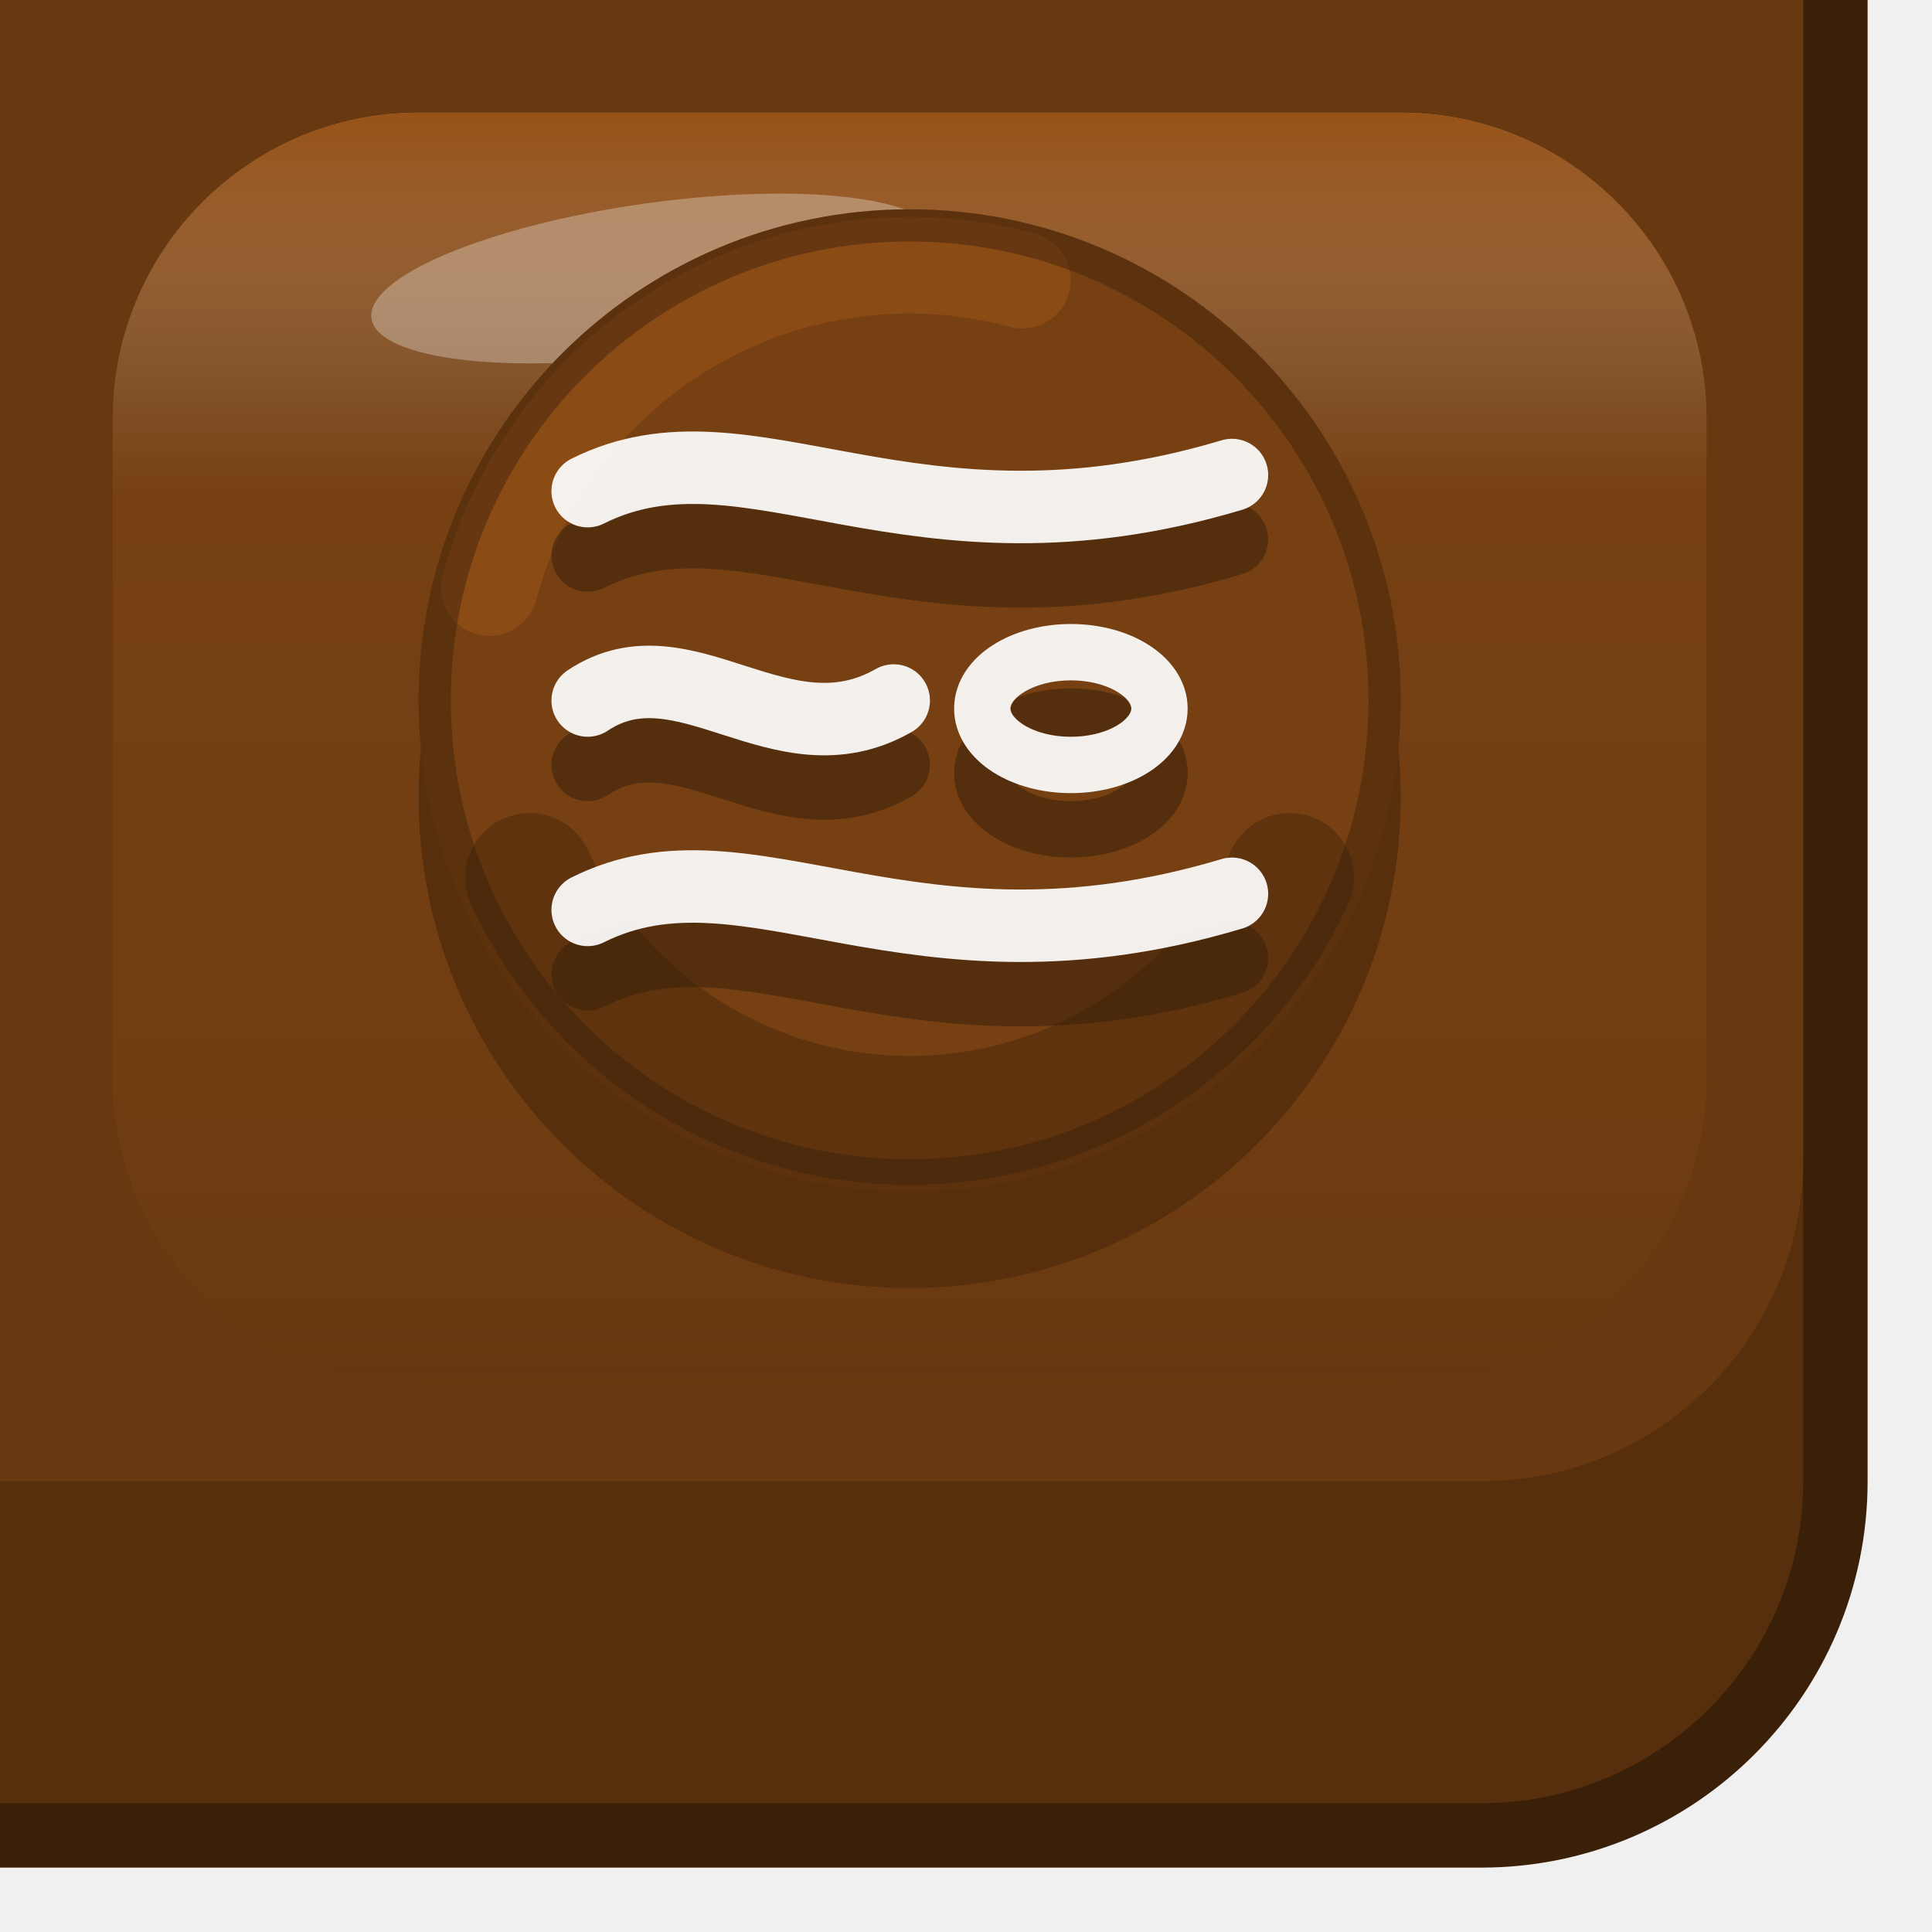
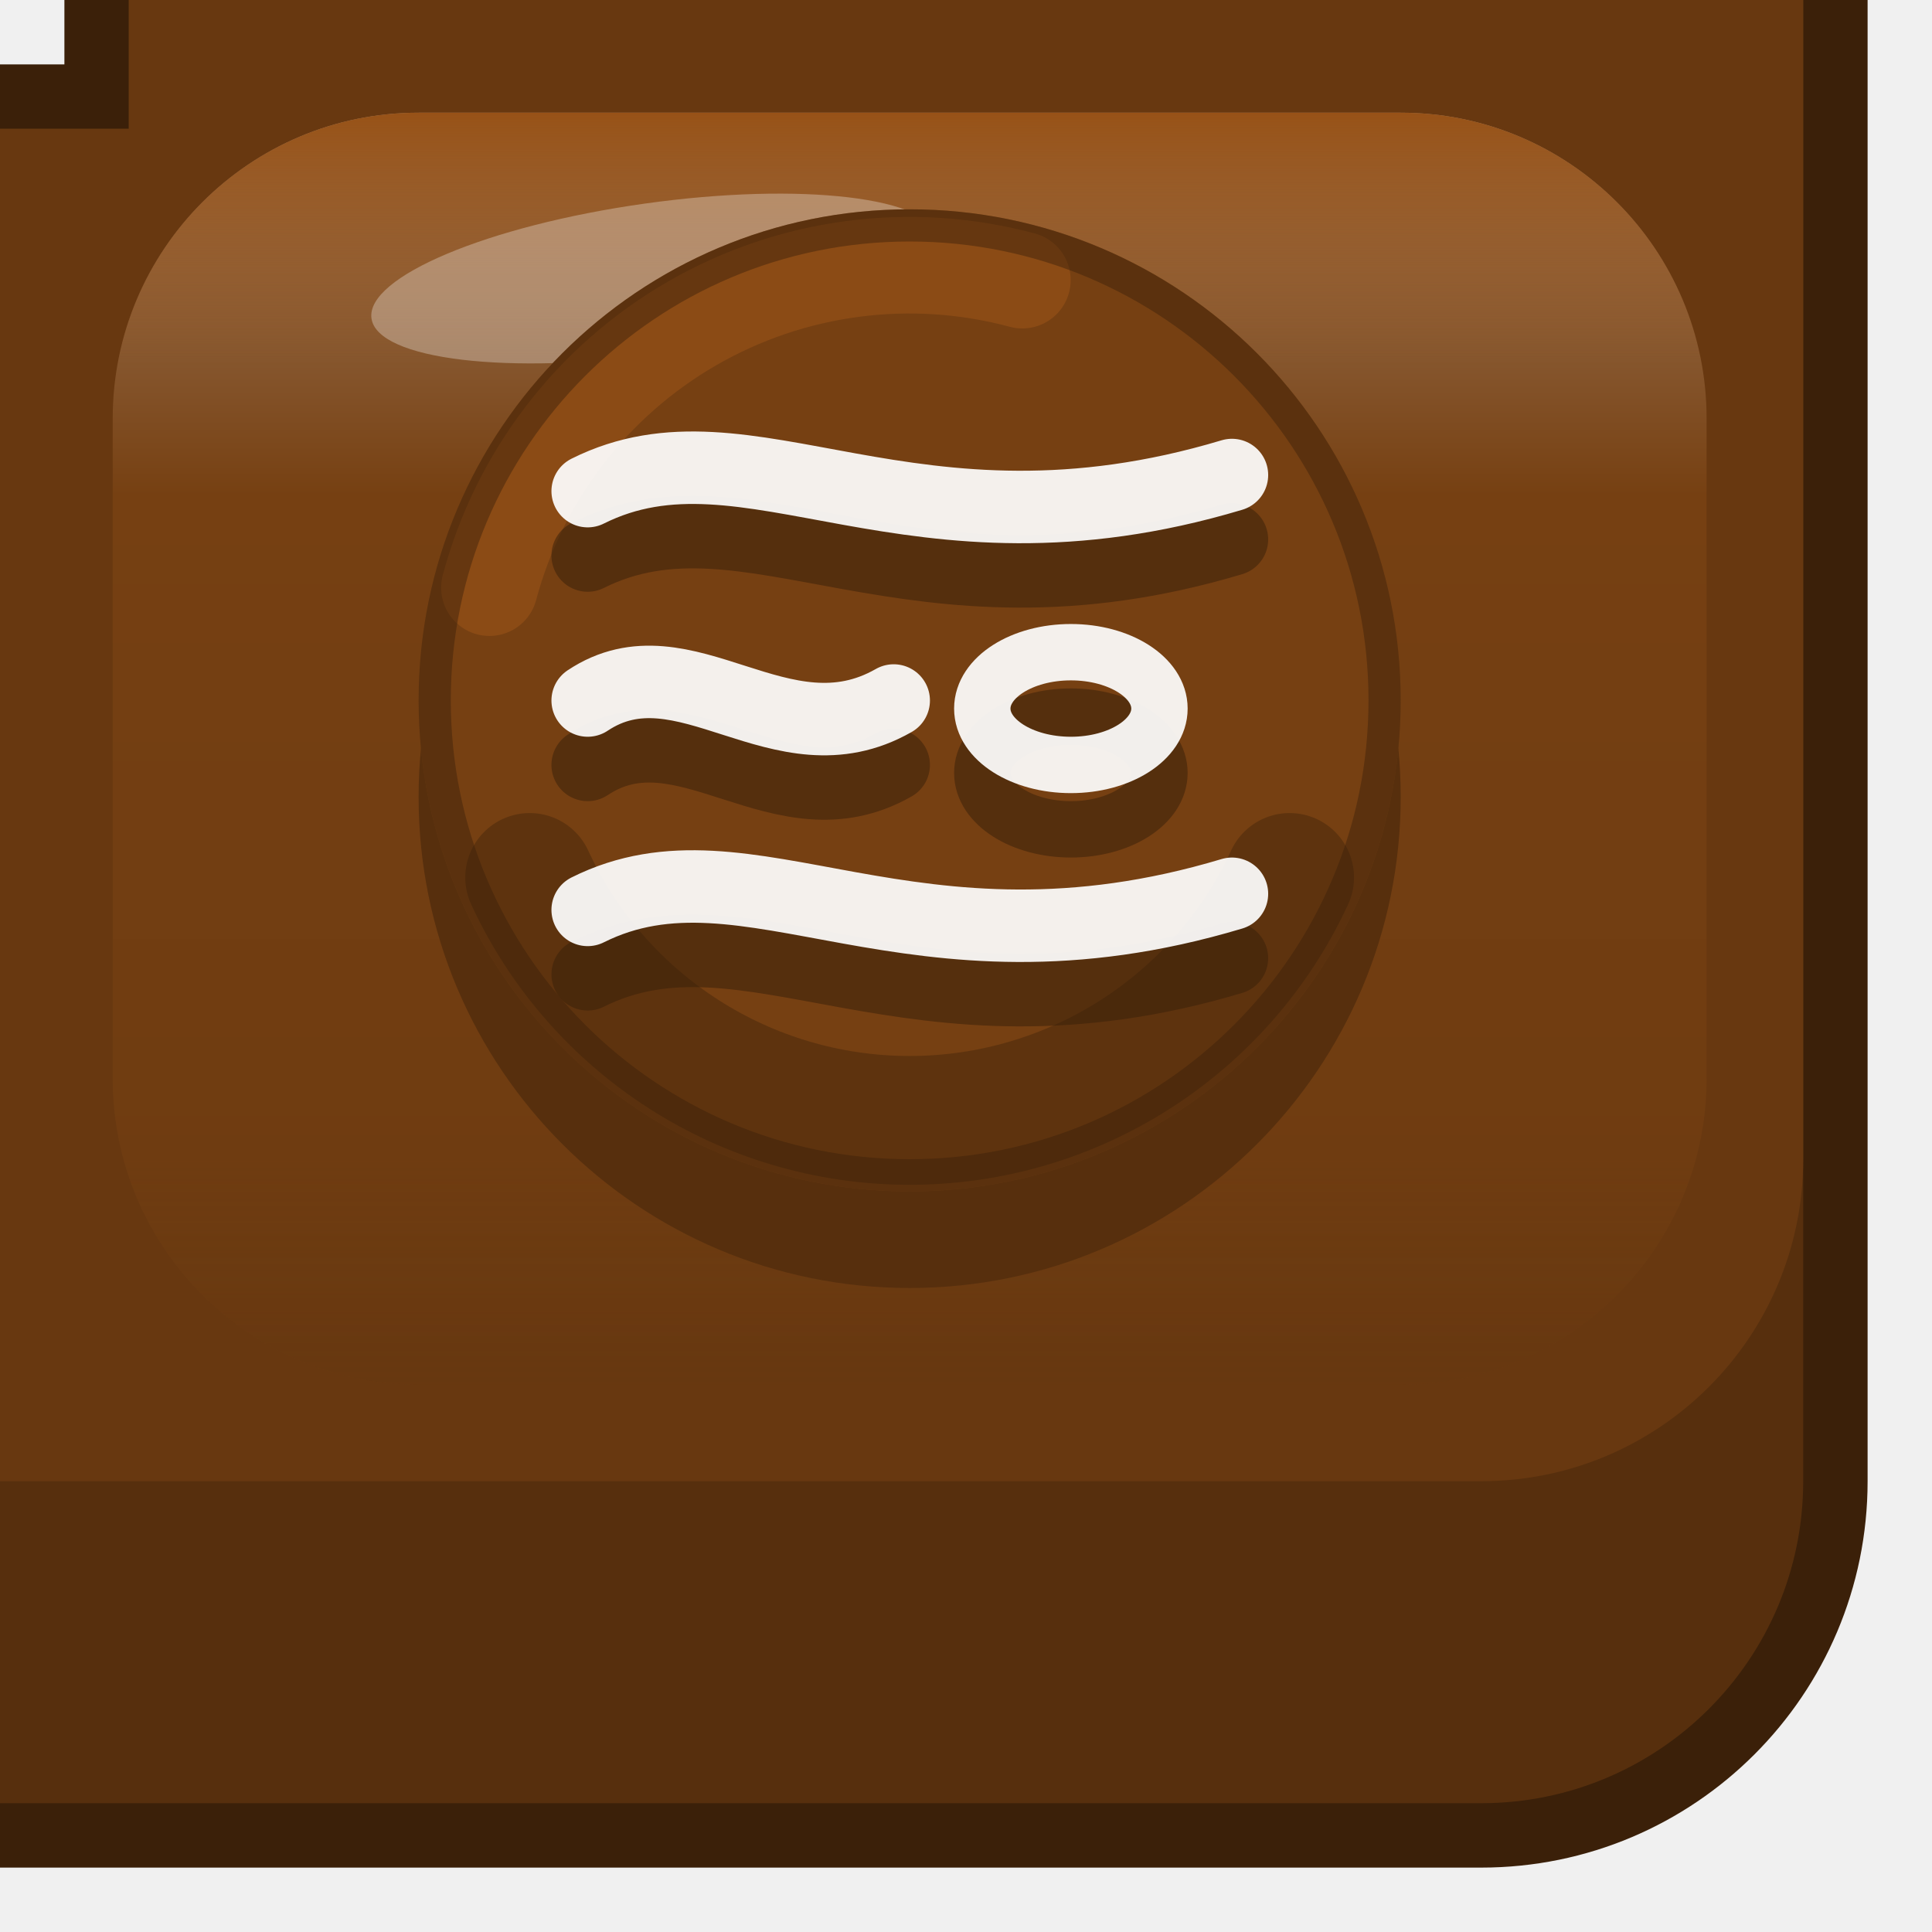
<svg xmlns="http://www.w3.org/2000/svg" width="120" height="120" viewBox="120 120 120 120" data-scale="1.5" data-pivot="0.5 0.5" data-anchor="0.4708 0.6375" data-stud="61" data-sym="50">
  <defs>
    <linearGradient id="pg0" x1="0" y1="0" x2="0" y2="1">
      <stop offset="0" stop-color="#A27D5E" />
      <stop offset="0.3" stop-color="#764012" />
      <stop offset="1" stop-color="#6D3B11" />
    </linearGradient>
    <linearGradient id="pb1" x1="0" y1="0" x2="0" y2="1">
      <stop offset="0" stop-color="#975217" />
      <stop offset="1" stop-color="#975217" stop-opacity="0" />
    </linearGradient>
    <linearGradient id="ps2" x1="0" y1="0" x2="0" y2="1">
      <stop offset="0" stop-color="#572F0D" stop-opacity="0" />
      <stop offset="1" stop-color="#572F0D" stop-opacity="0.28" />
    </linearGradient>
  </defs>
-   <path d="M212 236L28 236A24 24 0 0 1 4 212L4 28A24 24 0 0 1 28 4L212 4A24 24 0 0 1 236 28L236 212A24 24 0 0 1 212 236Z" fill="#3B2009" />
-   <path d="M212 232L28 232A20 20 0 0 1 8 212L8 28A20 20 0 0 1 28 8L212 8A20 20 0 0 1 232 28L232 212A20 20 0 0 1 212 232Z" fill="#572F0D" />
-   <path d="M212 212L28 212A20 20 0 0 1 8 192L8 28A20 20 0 0 1 28 8L212 8A20 20 0 0 1 232 28L232 192A20 20 0 0 1 212 212Z" fill="#683810" />
+   <path d="M212 236L28 236A24 24 0 0 1 4 212L4 148A24 24 0 0 1 28 124L124 124L124 28A24 24 0 0 1 148 4L212 4A24 24 0 0 1 236 28L236 212A24 24 0 0 1 212 236Z" fill="#3B2009" />
+   <path d="M212 232L28 232A20 20 0 0 1 8 212L8 148A20 20 0 0 1 28 128L128 128L128 28A20 20 0 0 1 148 8L212 8A20 20 0 0 1 232 28L232 212A20 20 0 0 1 212 232Z" fill="#572F0D" />
+   <path d="M212 212L28 212A20 20 0 0 1 8 192L8 148A20 20 0 0 1 28 128L128 128L128 28A20 20 0 0 1 148 8L212 8A20 20 0 0 1 232 28L232 192A20 20 0 0 1 212 212Z" fill="#683810" />
  <clipPath id="pc3">
    <path d="M146 127H207A19 19 0 0 1 226 146V187A19 19 0 0 1 207 206H146A19 19 0 0 1 127 187V146A19 19 0 0 1 146 127Z" />
  </clipPath>
  <path d="M146 127H207A19 19 0 0 1 226 146V187A19 19 0 0 1 207 206H146A19 19 0 0 1 127 187V146A19 19 0 0 1 146 127Z" fill="url(#pg0)" />
  <g clip-path="url(#pc3)">
    <rect x="127" y="127" width="99" height="15.8" fill="url(#pb1)" />
    <rect x="127" y="191.8" width="99" height="15.2" fill="url(#ps2)" />
    <ellipse cx="160.7" cy="137.3" rx="17.8" ry="4.7" transform="rotate(-8 160.7 137.3)" fill="#FFFFFF" fill-opacity="0.3" />
  </g>
  <circle cx="176.5" cy="169.5" r="30.5" fill="#572F0D" />
  <circle cx="176.5" cy="163.5" r="30.5" fill="#764012" />
  <path d="M200.1 174.5A26 26 0 0 1 152.9 174.5" fill="none" stroke="#5E330E" stroke-width="8" stroke-linecap="round" />
  <path d="M150.4 156.5A27 27 0 0 1 183.5 137.4" fill="none" stroke="#945017" stroke-opacity="0.7" stroke-width="6" stroke-linecap="round" />
  <circle cx="176.5" cy="163.5" r="29.5" fill="none" stroke="#3B2009" stroke-opacity="0.45" stroke-width="2" />
  <g transform="translate(151.5 142.5) scale(0.5002)">
    <g opacity="0.55">
      <path d="M10 24C30 14 50 34 90 22" fill="none" stroke="#3B2009" stroke-width="9" stroke-linecap="round" stroke-linejoin="round" />
      <path d="M10 50C22 42 34 58 48 50" fill="none" stroke="#3B2009" stroke-width="9" stroke-linecap="round" stroke-linejoin="round" />
      <ellipse cx="70" cy="51" rx="11" ry="7" fill="none" stroke="#3B2009" stroke-width="7" stroke-linecap="round" stroke-linejoin="round" />
      <path d="M10 76C30 66 50 86 90 74" fill="none" stroke="#3B2009" stroke-width="9" stroke-linecap="round" stroke-linejoin="round" />
    </g>
  </g>
  <g transform="translate(151.5 138.5) scale(0.5002)">
    <g opacity="0.92">
      <path d="M10 24C30 14 50 34 90 22" fill="none" stroke="#FFFFFF" stroke-width="9" stroke-linecap="round" stroke-linejoin="round" />
      <path d="M10 50C22 42 34 58 48 50" fill="none" stroke="#FFFFFF" stroke-width="9" stroke-linecap="round" stroke-linejoin="round" />
      <ellipse cx="70" cy="51" rx="11" ry="7" fill="none" stroke="#FFFFFF" stroke-width="7" stroke-linecap="round" stroke-linejoin="round" />
      <path d="M10 76C30 66 50 86 90 74" fill="none" stroke="#FFFFFF" stroke-width="9" stroke-linecap="round" stroke-linejoin="round" />
    </g>
  </g>
</svg>
